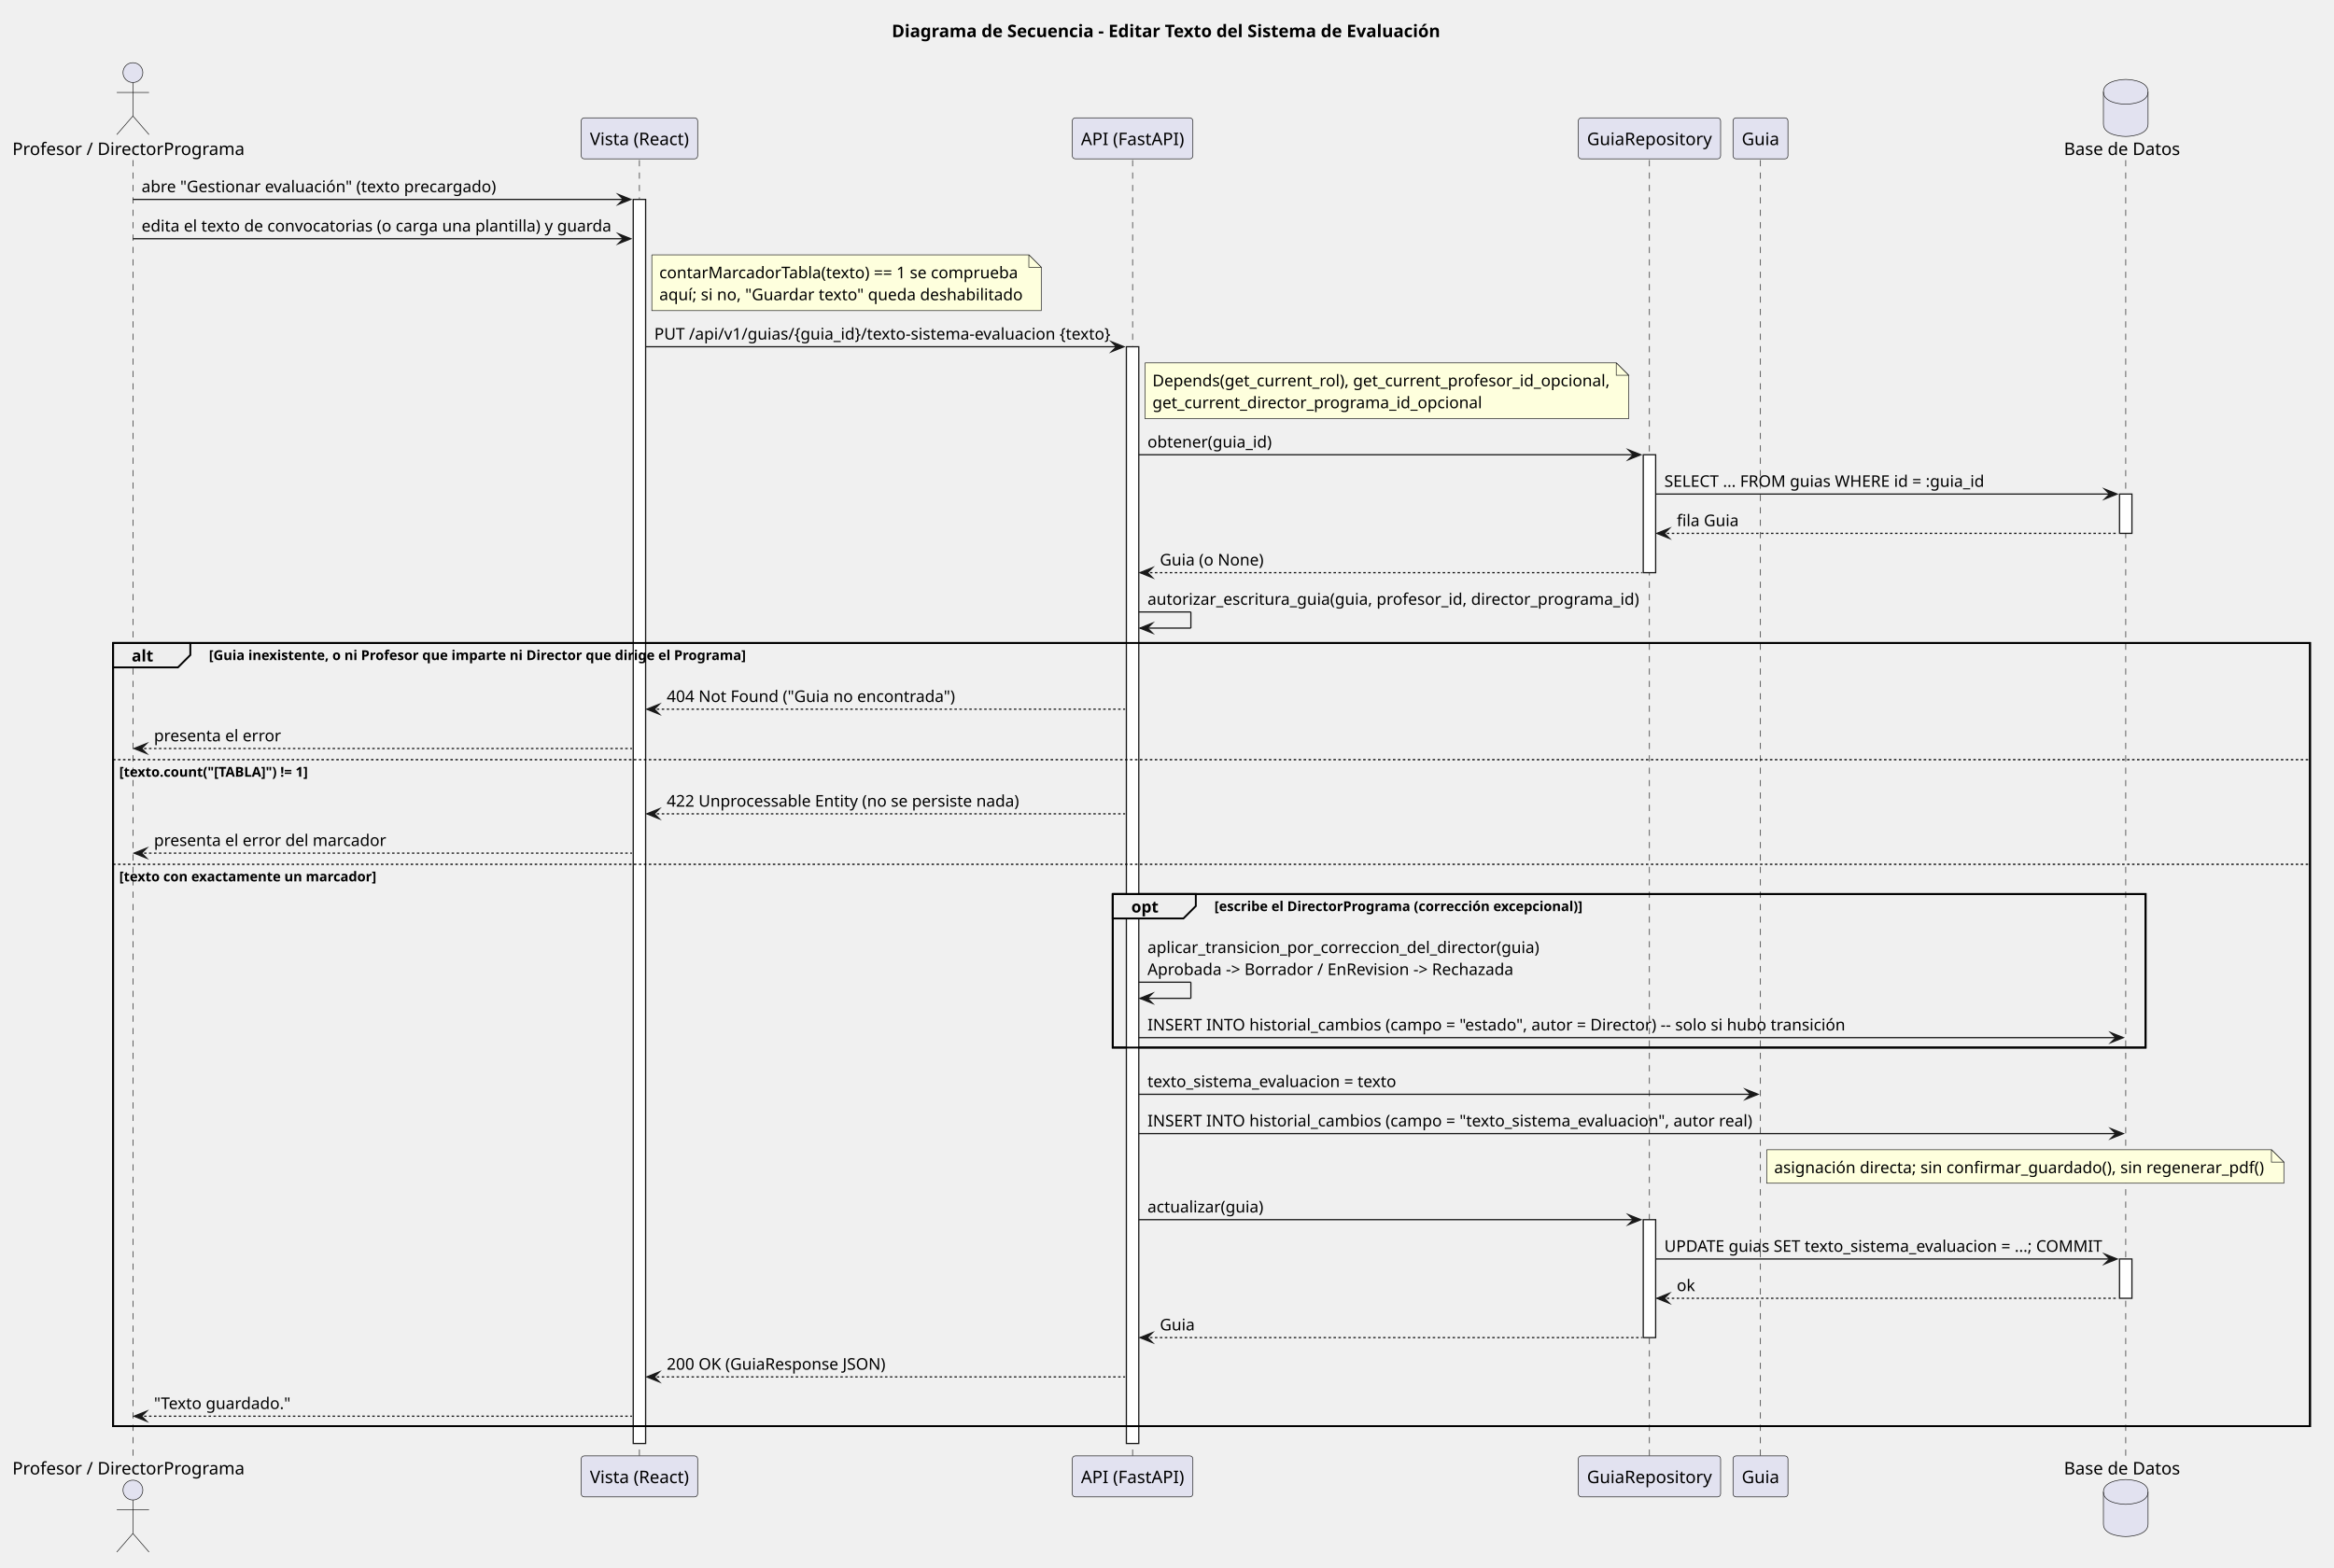
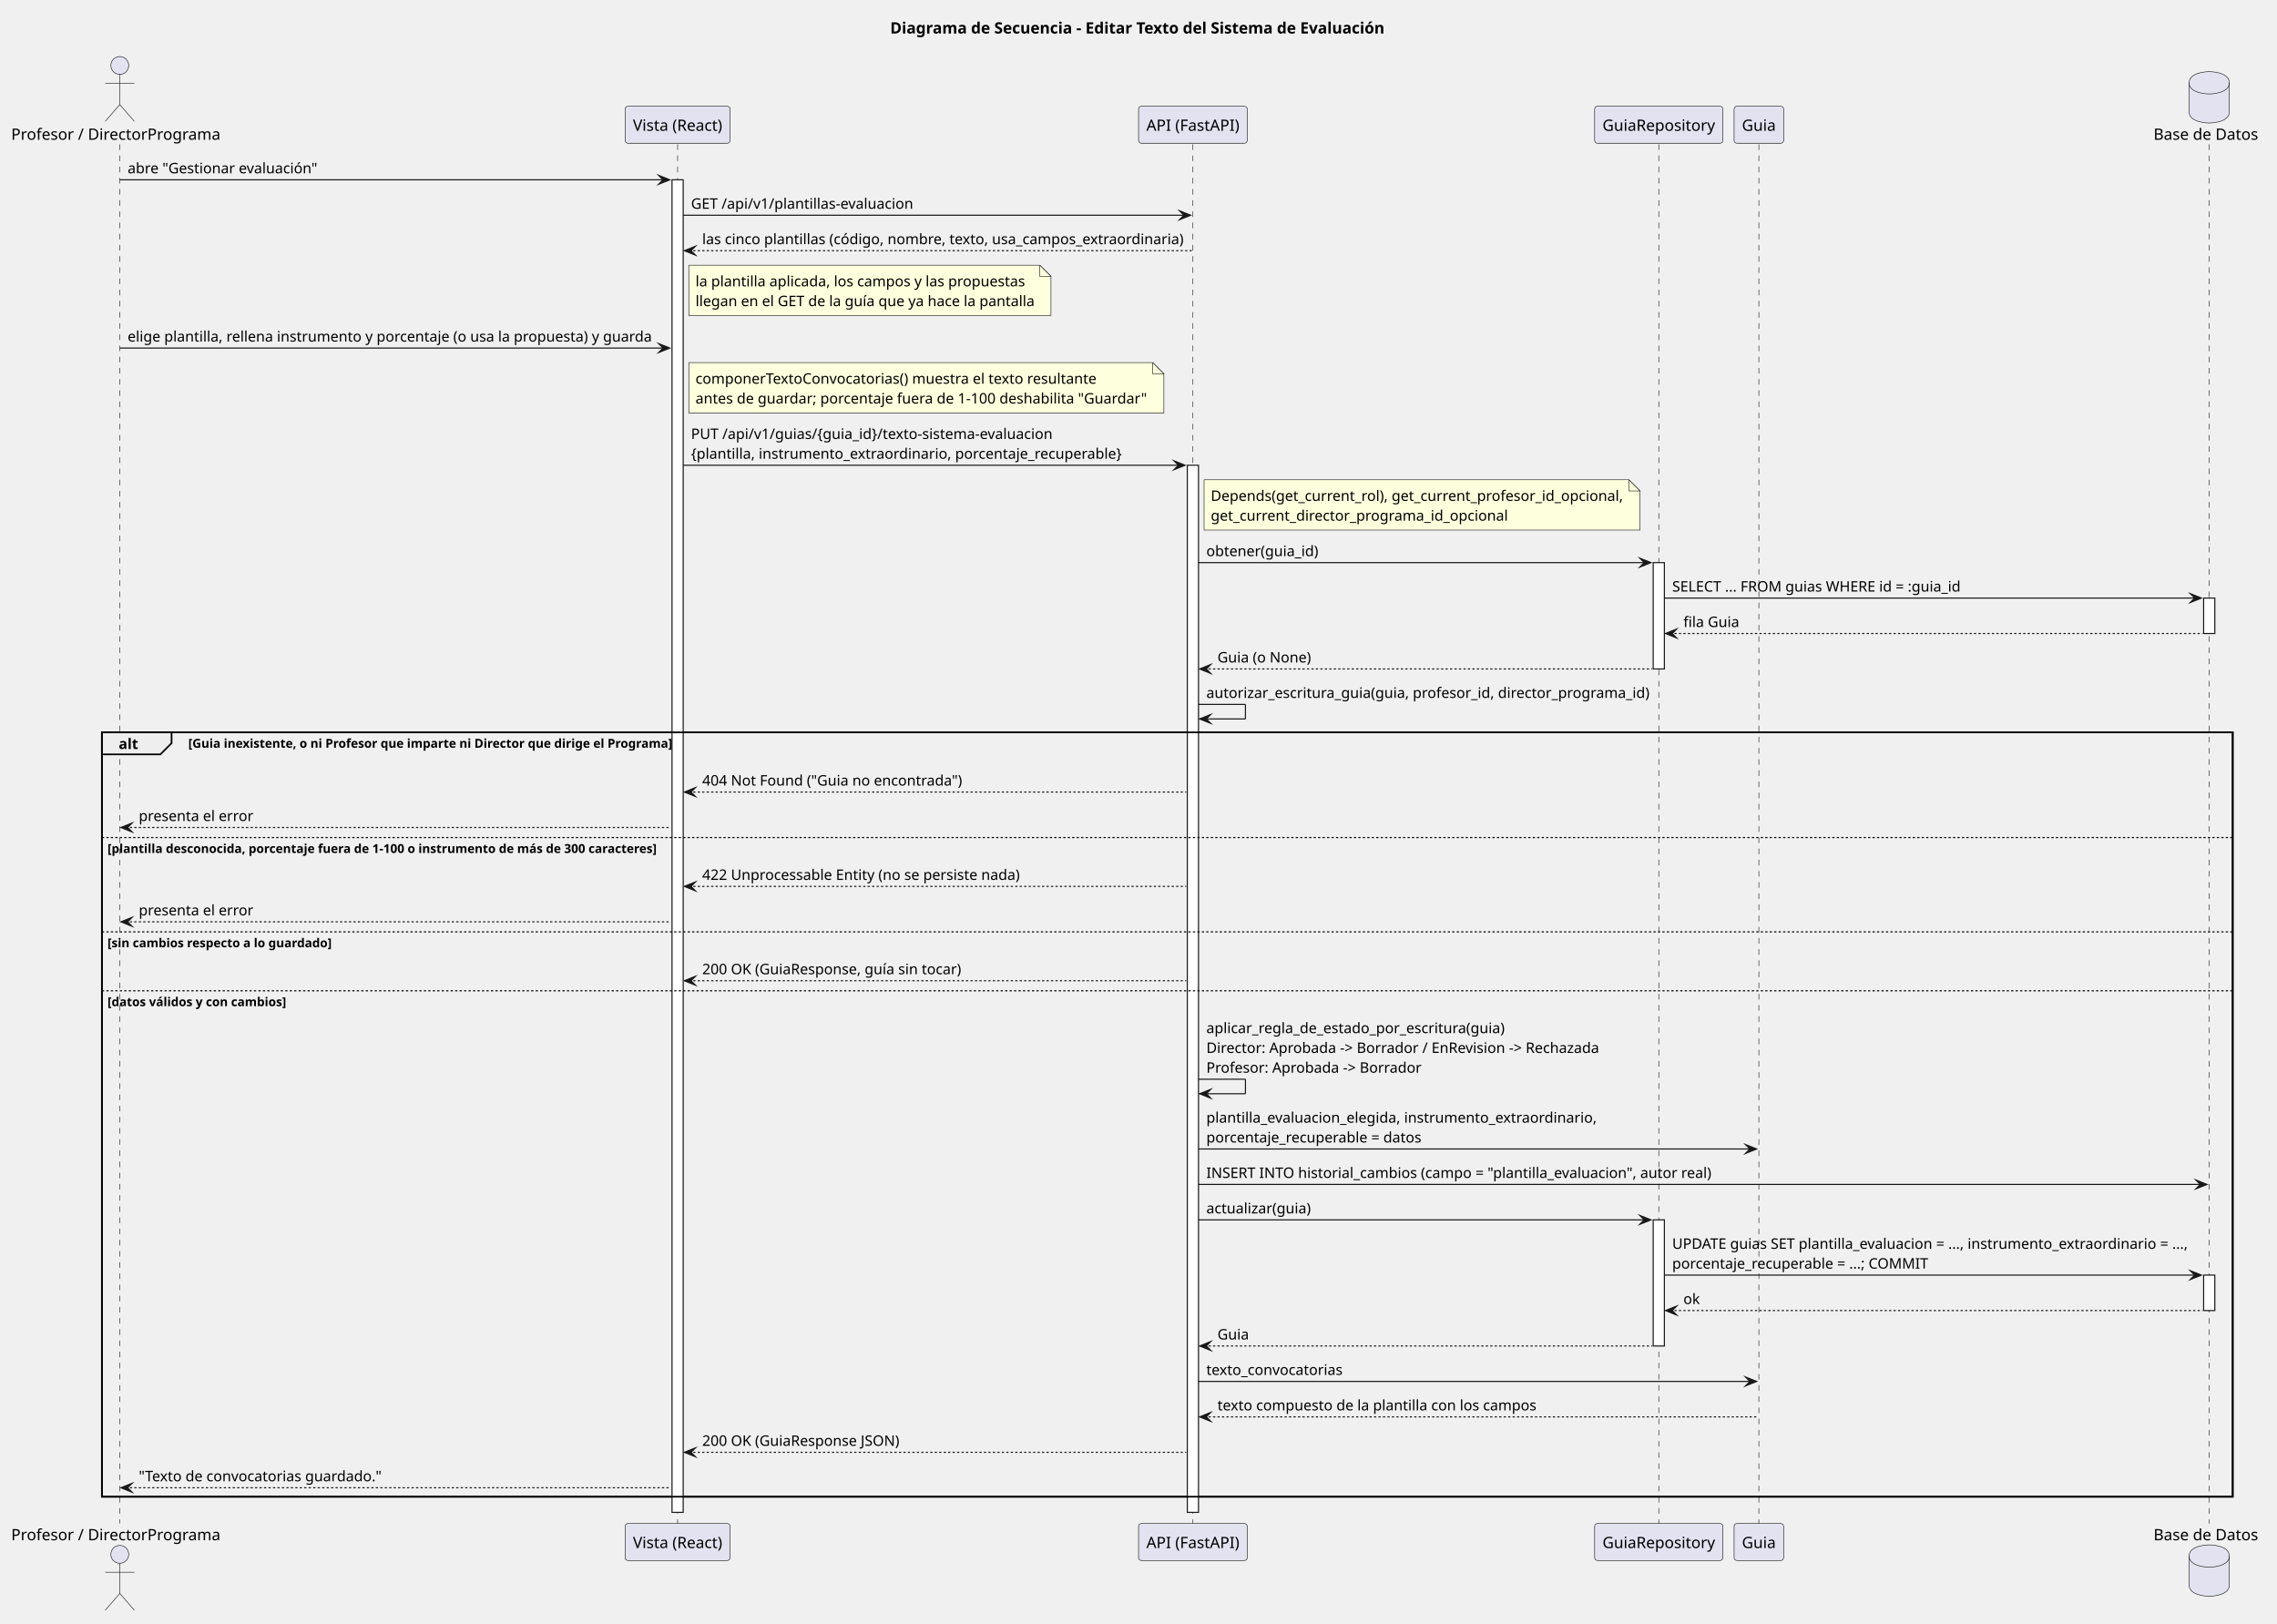
- <svg xmlns="http://www.w3.org/2000/svg" version="1.1" data-diagram-type="SEQUENCE" style="width:1882px;height:1264px;background:#FFFFFF;" width="1882px" height="1264px" viewBox="0 0 1882 1264" zoomAndPan="magnify" preserveAspectRatio="none" contentStyleType="text/css">
+ <svg xmlns="http://www.w3.org/2000/svg" version="1.1" data-diagram-type="SEQUENCE" style="width:2037px;height:1452px;background:#FFFFFF;" width="2037px" height="1452px" viewBox="0 0 2037 1452" zoomAndPan="magnify" preserveAspectRatio="none" contentStyleType="text/css">
  <defs />
  <g font-family="sans-serif" lengthAdjust="spacing">
    <g class="title" data-source-line="1">
-       <text x="719.066" y="29.966" fill="#000" font-size="14" textLength="442.51" font-weight="700">Diagrama de Secuencia - Editar Texto del Sistema de Evaluación</text>
+       <text x="796.34" y="29.966" fill="#000" font-size="14" textLength="442.51" font-weight="700">Diagrama de Secuencia - Editar Texto del Sistema de Evaluación</text>
    </g>
-     <rect x="91.164" y="518.608" width="1771.478" height="631.672" fill="none" style="stroke:#000;stroke-width:1.5;" />
-     <rect x="897.249" y="721.102" width="832.818" height="123.824" fill="none" style="stroke:#000;stroke-width:1.5;" />
+     <rect x="91.164" y="655.138" width="1906.204" height="683.772" fill="none" style="stroke:#000;stroke-width:1.5;" />
    <g>
-       <rect x="103.664" y="129.136" width="8" height="1045.144" fill="#000" fill-opacity="0" />
-       <line x1="107.164" y1="129.136" x2="107.164" y2="1174.28" style="stroke:#181818;stroke-width:0.5;stroke-dasharray:5,5;" />
+       <rect x="103.664" y="129.136" width="8" height="1233.774" fill="#000" fill-opacity="0" />
+       <line x1="107.164" y1="129.136" x2="107.164" y2="1362.91" style="stroke:#181818;stroke-width:0.5;stroke-dasharray:5,5;" />
    </g>
    <g>
-       <rect x="512.095" y="129.136" width="8" height="1045.144" fill="#000" fill-opacity="0" />
-       <line x1="515.595" y1="129.136" x2="515.595" y2="1174.28" style="stroke:#181818;stroke-width:0.5;stroke-dasharray:5,5;" />
+       <rect x="602.692" y="129.136" width="8" height="1233.774" fill="#000" fill-opacity="0" />
+       <line x1="606.192" y1="129.136" x2="606.192" y2="1362.91" style="stroke:#181818;stroke-width:0.5;stroke-dasharray:5,5;" />
    </g>
    <g>
-       <rect x="510.595" y="160.842" width="10" height="1003.438" fill="#FFF" style="stroke:#181818;stroke-width:1;" />
+       <rect x="601.192" y="160.842" width="10" height="1192.068" fill="#FFF" style="stroke:#181818;stroke-width:1;" />
    </g>
    <g>
-       <rect x="909.749" y="129.136" width="8" height="1045.144" fill="#000" fill-opacity="0" />
-       <line x1="913.249" y1="129.136" x2="913.249" y2="1174.28" style="stroke:#181818;stroke-width:0.5;stroke-dasharray:5,5;" />
+       <rect x="1063.669" y="129.136" width="8" height="1233.774" fill="#000" fill-opacity="0" />
+       <line x1="1067.169" y1="129.136" x2="1067.169" y2="1362.91" style="stroke:#181818;stroke-width:0.5;stroke-dasharray:5,5;" />
    </g>
    <g>
-       <rect x="908.249" y="279.666" width="10" height="884.614" fill="#FFF" style="stroke:#181818;stroke-width:1;" />
+       <rect x="1062.169" y="416.196" width="10" height="936.714" fill="#FFF" style="stroke:#181818;stroke-width:1;" />
    </g>
    <g>
-       <rect x="1326.523" y="129.136" width="8" height="1045.144" fill="#000" fill-opacity="0" />
-       <line x1="1330.023" y1="129.136" x2="1330.023" y2="1174.28" style="stroke:#181818;stroke-width:0.5;stroke-dasharray:5,5;" />
+       <rect x="1480.444" y="129.136" width="8" height="1233.774" fill="#000" fill-opacity="0" />
+       <line x1="1483.944" y1="129.136" x2="1483.944" y2="1362.91" style="stroke:#181818;stroke-width:0.5;stroke-dasharray:5,5;" />
    </g>
    <g>
-       <rect x="1325.023" y="366.784" width="10" height="95.118" fill="#FFF" style="stroke:#181818;stroke-width:1;" />
+       <rect x="1478.944" y="503.314" width="10" height="95.118" fill="#FFF" style="stroke:#181818;stroke-width:1;" />
    </g>
    <g>
-       <rect x="1325.023" y="983.75" width="10" height="95.118" fill="#FFF" style="stroke:#181818;stroke-width:1;" />
+       <rect x="1478.944" y="1091.262" width="10" height="112.824" fill="#FFF" style="stroke:#181818;stroke-width:1;" />
    </g>
    <g>
-       <rect x="1416.057" y="129.136" width="8" height="1045.144" fill="#000" fill-opacity="0" />
-       <line x1="1419.557" y1="129.136" x2="1419.557" y2="1174.28" style="stroke:#181818;stroke-width:0.5;stroke-dasharray:5,5;" />
+       <rect x="1569.977" y="129.136" width="8" height="1233.774" fill="#000" fill-opacity="0" />
+       <line x1="1573.477" y1="129.136" x2="1573.477" y2="1362.91" style="stroke:#181818;stroke-width:0.5;stroke-dasharray:5,5;" />
    </g>
    <g>
-       <rect x="1710.567" y="129.136" width="8" height="1045.144" fill="#000" fill-opacity="0" />
-       <line x1="1714.067" y1="129.136" x2="1714.067" y2="1174.28" style="stroke:#181818;stroke-width:0.5;stroke-dasharray:5,5;" />
+       <rect x="1972.868" y="129.136" width="8" height="1233.774" fill="#000" fill-opacity="0" />
+       <line x1="1976.368" y1="129.136" x2="1976.368" y2="1362.91" style="stroke:#181818;stroke-width:0.5;stroke-dasharray:5,5;" />
    </g>
    <g>
-       <rect x="1709.067" y="398.49" width="10" height="31.706" fill="#FFF" style="stroke:#181818;stroke-width:1;" />
+       <rect x="1971.368" y="535.02" width="10" height="31.706" fill="#FFF" style="stroke:#181818;stroke-width:1;" />
    </g>
    <g>
-       <rect x="1709.067" y="1015.456" width="10" height="31.706" fill="#FFF" style="stroke:#181818;stroke-width:1;" />
+       <rect x="1971.368" y="1140.674" width="10" height="31.706" fill="#FFF" style="stroke:#181818;stroke-width:1;" />
    </g>
    <text x="10" y="125.034" fill="#000" font-size="14" textLength="188.327">Profesor / DirectorPrograma</text>
    <ellipse cx="107.164" cy="58.568" rx="8" ry="8" fill="#E2E2F0" style="stroke:#181818;stroke-width:0.5;" />
    <path d="M107.164,66.568 L107.164,93.568 M94.164,74.568 L120.164,74.568 M107.164,93.568 L94.164,108.568 M107.164,93.568 L120.164,108.568" style="stroke:#181818;stroke-width:0.5;" fill="none" />
-     <rect x="468.646" y="95.068" width="93.898" height="33.068" fill="#E2E2F0" style="stroke:#181818;stroke-width:0.5;" rx="2.5" ry="2.5" />
-     <text x="475.646" y="117.034" fill="#000" font-size="14" textLength="79.898">Vista (React)</text>
-     <rect x="864.627" y="95.068" width="97.244" height="33.068" fill="#E2E2F0" style="stroke:#181818;stroke-width:0.5;" rx="2.5" ry="2.5" />
-     <text x="871.627" y="117.034" fill="#000" font-size="14" textLength="83.244">API (FastAPI)</text>
-     <rect x="1272.645" y="95.068" width="114.758" height="33.068" fill="#E2E2F0" style="stroke:#181818;stroke-width:0.5;" rx="2.5" ry="2.5" />
-     <text x="1279.645" y="117.034" fill="#000" font-size="14" textLength="100.758">GuiaRepository</text>
-     <rect x="1397.402" y="95.068" width="44.31" height="33.068" fill="#E2E2F0" style="stroke:#181818;stroke-width:0.5;" rx="2.5" ry="2.5" />
-     <text x="1404.402" y="117.034" fill="#000" font-size="14" textLength="30.31">Guia</text>
-     <text x="1664.244" y="125.034" fill="#000" font-size="14" textLength="93.646">Base de Datos</text>
-     <path d="M1696.067,74.068 C1696.067,64.068 1714.067,64.068 1714.067,64.068 C1714.067,64.068 1732.067,64.068 1732.067,74.068 L1732.067,100.068 C1732.067,110.068 1714.067,110.068 1714.067,110.068 C1714.067,110.068 1696.067,110.068 1696.067,100.068 L1696.067,74.068" style="stroke:#181818;stroke-width:0.5;" fill="#E2E2F0" />
-     <path d="M1696.067,74.068 C1696.067,84.068 1714.067,84.068 1714.067,84.068 C1714.067,84.068 1732.067,84.068 1732.067,74.068" style="stroke:#181818;stroke-width:0.5;" fill="none" />
-     <text x="10" y="1189.246" fill="#000" font-size="14" textLength="188.327">Profesor / DirectorPrograma</text>
-     <ellipse cx="107.164" cy="1201.848" rx="8" ry="8" fill="#E2E2F0" style="stroke:#181818;stroke-width:0.5;" />
-     <path d="M107.164,1209.848 L107.164,1236.848 M94.164,1217.848 L120.164,1217.848 M107.164,1236.848 L94.164,1251.848 M107.164,1236.848 L120.164,1251.848" style="stroke:#181818;stroke-width:0.5;" fill="none" />
-     <rect x="468.646" y="1174.28" width="93.898" height="33.068" fill="#E2E2F0" style="stroke:#181818;stroke-width:0.5;" rx="2.5" ry="2.5" />
-     <text x="475.646" y="1196.246" fill="#000" font-size="14" textLength="79.898">Vista (React)</text>
-     <rect x="864.627" y="1174.28" width="97.244" height="33.068" fill="#E2E2F0" style="stroke:#181818;stroke-width:0.5;" rx="2.5" ry="2.5" />
-     <text x="871.627" y="1196.246" fill="#000" font-size="14" textLength="83.244">API (FastAPI)</text>
-     <rect x="1272.645" y="1174.28" width="114.758" height="33.068" fill="#E2E2F0" style="stroke:#181818;stroke-width:0.5;" rx="2.5" ry="2.5" />
-     <text x="1279.645" y="1196.246" fill="#000" font-size="14" textLength="100.758">GuiaRepository</text>
-     <rect x="1397.402" y="1174.28" width="44.31" height="33.068" fill="#E2E2F0" style="stroke:#181818;stroke-width:0.5;" rx="2.5" ry="2.5" />
-     <text x="1404.402" y="1196.246" fill="#000" font-size="14" textLength="30.31">Guia</text>
-     <text x="1664.244" y="1189.246" fill="#000" font-size="14" textLength="93.646">Base de Datos</text>
-     <path d="M1696.067,1203.348 C1696.067,1193.348 1714.067,1193.348 1714.067,1193.348 C1714.067,1193.348 1732.067,1193.348 1732.067,1203.348 L1732.067,1229.348 C1732.067,1239.348 1714.067,1239.348 1714.067,1239.348 C1714.067,1239.348 1696.067,1239.348 1696.067,1229.348 L1696.067,1203.348" style="stroke:#181818;stroke-width:0.5;" fill="#E2E2F0" />
-     <path d="M1696.067,1203.348 C1696.067,1213.348 1714.067,1213.348 1714.067,1213.348 C1714.067,1213.348 1732.067,1213.348 1732.067,1203.348" style="stroke:#181818;stroke-width:0.5;" fill="none" />
-     <polygon points="498.595,156.842,508.595,160.842,498.595,164.842,502.595,160.842" fill="#181818" style="stroke:#181818;stroke-width:1;stroke-linejoin:miter;stroke-miterlimit:10;" />
-     <line x1="107.164" y1="160.842" x2="504.595" y2="160.842" style="stroke:#181818;stroke-width:1;" />
-     <text x="114.164" y="155.033" fill="#000" font-size="13" textLength="287.157">abre "Gestionar evaluación" (texto precargado)</text>
-     <polygon points="498.595,188.548,508.595,192.548,498.595,196.548,502.595,192.548" fill="#181818" style="stroke:#181818;stroke-width:1;stroke-linejoin:miter;stroke-miterlimit:10;" />
-     <line x1="107.164" y1="192.548" x2="504.595" y2="192.548" style="stroke:#181818;stroke-width:1;" />
-     <text x="114.164" y="186.739" fill="#000" font-size="13" textLength="379.431">edita el texto de convocatorias (o carga una plantilla) y guarda</text>
-     <path d="M525.595,205.548 L525.595,250.548 L839.595,250.548 L839.595,215.548 L829.595,205.548 L525.595,205.548" style="stroke:#181818;stroke-width:0.5;" fill="#FEFFDD" />
-     <path d="M829.595,205.548 L829.595,215.548 L839.595,215.548 L829.595,205.548" style="stroke:#181818;stroke-width:0.5;" fill="#FEFFDD" />
-     <text x="531.595" y="224.445" fill="#000" font-size="13" textLength="290.797">contarMarcadorTabla(texto) == 1 se comprueba</text>
-     <text x="531.595" y="242.151" fill="#000" font-size="13" textLength="293.722">aquí; si no, "Guardar texto" queda deshabilitado</text>
-     <polygon points="896.249,275.666,906.249,279.666,896.249,283.666,900.249,279.666" fill="#181818" style="stroke:#181818;stroke-width:1;stroke-linejoin:miter;stroke-miterlimit:10;" />
-     <line x1="520.595" y1="279.666" x2="902.249" y2="279.666" style="stroke:#181818;stroke-width:1;" />
-     <text x="527.595" y="273.857" fill="#000" font-size="13" textLength="368.654">PUT /api/v1/guias/{guia_id}/texto-sistema-evaluacion {texto}</text>
-     <path d="M923.249,292.666 L923.249,337.666 L1313.249,337.666 L1313.249,302.666 L1303.249,292.666 L923.249,292.666" style="stroke:#181818;stroke-width:0.5;" fill="#FEFFDD" />
-     <path d="M1303.249,292.666 L1303.249,302.666 L1313.249,302.666 L1303.249,292.666" style="stroke:#181818;stroke-width:0.5;" fill="#FEFFDD" />
-     <text x="929.249" y="311.563" fill="#000" font-size="13" textLength="369.798">Depends(get_current_rol), get_current_profesor_id_opcional,</text>
-     <text x="929.249" y="329.269" fill="#000" font-size="13" textLength="266.851">get_current_director_programa_id_opcional</text>
-     <polygon points="1313.023,362.784,1323.023,366.784,1313.023,370.784,1317.023,366.784" fill="#181818" style="stroke:#181818;stroke-width:1;stroke-linejoin:miter;stroke-miterlimit:10;" />
-     <line x1="918.249" y1="366.784" x2="1319.023" y2="366.784" style="stroke:#181818;stroke-width:1;" />
-     <text x="925.249" y="360.975" fill="#000" font-size="13" textLength="100.217">obtener(guia_id)</text>
-     <polygon points="1697.067,394.49,1707.067,398.49,1697.067,402.49,1701.067,398.49" fill="#181818" style="stroke:#181818;stroke-width:1;stroke-linejoin:miter;stroke-miterlimit:10;" />
-     <line x1="1335.023" y1="398.49" x2="1703.067" y2="398.49" style="stroke:#181818;stroke-width:1;" />
-     <text x="1342.023" y="392.681" fill="#000" font-size="13" textLength="257.972">SELECT ... FROM guias WHERE id = :guia_id</text>
-     <polygon points="1346.023,426.196,1336.023,430.196,1346.023,434.196,1342.023,430.196" fill="#181818" style="stroke:#181818;stroke-width:1;stroke-linejoin:miter;stroke-miterlimit:10;" />
-     <line x1="1340.023" y1="430.196" x2="1708.067" y2="430.196" style="stroke:#181818;stroke-width:1;stroke-dasharray:2,2;" />
-     <text x="1352.023" y="424.387" fill="#000" font-size="13" textLength="49.998">fila Guia</text>
-     <polygon points="929.249,457.902,919.249,461.902,929.249,465.902,925.249,461.902" fill="#181818" style="stroke:#181818;stroke-width:1;stroke-linejoin:miter;stroke-miterlimit:10;" />
-     <line x1="923.249" y1="461.902" x2="1324.023" y2="461.902" style="stroke:#181818;stroke-width:1;stroke-dasharray:2,2;" />
-     <text x="935.249" y="456.093" fill="#000" font-size="13" textLength="83.681">Guia (o None)</text>
-     <line x1="918.249" y1="493.608" x2="960.249" y2="493.608" style="stroke:#181818;stroke-width:1;" />
-     <line x1="960.249" y1="493.608" x2="960.249" y2="506.608" style="stroke:#181818;stroke-width:1;" />
-     <line x1="919.249" y1="506.608" x2="960.249" y2="506.608" style="stroke:#181818;stroke-width:1;" />
-     <polygon points="929.249,502.608,919.249,506.608,929.249,510.608,925.249,506.608" fill="#181818" style="stroke:#181818;stroke-width:1;stroke-linejoin:miter;stroke-miterlimit:10;" />
-     <text x="925.249" y="487.799" fill="#000" font-size="13" textLength="397.774">autorizar_escritura_guia(guia, profesor_id, director_programa_id)</text>
-     <path d="M91.164,518.608 L153.467,518.608 L153.467,528.314 L143.467,538.314 L91.164,538.314 L91.164,518.608" style="stroke:#000;stroke-width:1.5;" fill="#EEE" />
-     <rect x="91.164" y="518.608" width="1771.478" height="631.672" fill="none" style="stroke:#000;stroke-width:1.5;" />
-     <text x="106.164" y="533.505" fill="#000" font-size="13" textLength="17.303" font-weight="700">alt</text>
-     <text x="168.467" y="532.367" fill="#000" font-size="11" textLength="432.671" font-weight="700">[Guia inexistente, o ni Profesor que imparte ni Director que dirige el Programa]</text>
-     <polygon points="531.595,568.02,521.595,572.02,531.595,576.02,527.595,572.02" fill="#181818" style="stroke:#181818;stroke-width:1;stroke-linejoin:miter;stroke-miterlimit:10;" />
-     <line x1="525.595" y1="572.02" x2="907.249" y2="572.02" style="stroke:#181818;stroke-width:1;stroke-dasharray:2,2;" />
-     <text x="537.595" y="566.211" fill="#000" font-size="13" textLength="232.921">404 Not Found ("Guia no encontrada")</text>
-     <polygon points="118.164,599.726,108.164,603.726,118.164,607.726,114.164,603.726" fill="#181818" style="stroke:#181818;stroke-width:1;stroke-linejoin:miter;stroke-miterlimit:10;" />
-     <line x1="112.164" y1="603.726" x2="509.595" y2="603.726" style="stroke:#181818;stroke-width:1;stroke-dasharray:2,2;" />
-     <text x="124.164" y="597.917" fill="#000" font-size="13" textLength="103.025">presenta el error</text>
-     <line x1="91.164" y1="612.726" x2="1862.642" y2="612.726" style="stroke:#000;stroke-width:1;stroke-dasharray:2,2;" />
-     <text x="96.164" y="626.485" fill="#000" font-size="11" textLength="153.064" font-weight="700">[texto.count("[TABLA]") != 1]</text>
-     <polygon points="531.595,652.414,521.595,656.414,531.595,660.414,527.595,656.414" fill="#181818" style="stroke:#181818;stroke-width:1;stroke-linejoin:miter;stroke-miterlimit:10;" />
-     <line x1="525.595" y1="656.414" x2="907.249" y2="656.414" style="stroke:#181818;stroke-width:1;stroke-dasharray:2,2;" />
-     <text x="537.595" y="650.605" fill="#000" font-size="13" textLength="284.388">422 Unprocessable Entity (no se persiste nada)</text>
-     <polygon points="118.164,684.12,108.164,688.12,118.164,692.12,114.164,688.12" fill="#181818" style="stroke:#181818;stroke-width:1;stroke-linejoin:miter;stroke-miterlimit:10;" />
-     <line x1="112.164" y1="688.12" x2="509.595" y2="688.12" style="stroke:#181818;stroke-width:1;stroke-dasharray:2,2;" />
-     <text x="124.164" y="682.311" fill="#000" font-size="13" textLength="188.045">presenta el error del marcador</text>
-     <line x1="91.164" y1="697.12" x2="1862.642" y2="697.12" style="stroke:#000;stroke-width:1;stroke-dasharray:2,2;" />
-     <text x="96.164" y="710.879" fill="#000" font-size="11" textLength="207.646" font-weight="700">[texto con exactamente un marcador]</text>
-     <path d="M897.249,721.102 L964.232,721.102 L964.232,730.808 L954.232,740.808 L897.249,740.808 L897.249,721.102" style="stroke:#000;stroke-width:1.5;" fill="#EEE" />
-     <rect x="897.249" y="721.102" width="832.818" height="123.824" fill="none" style="stroke:#000;stroke-width:1.5;" />
-     <text x="912.249" y="735.999" fill="#000" font-size="13" textLength="21.983" font-weight="700">opt</text>
-     <text x="979.232" y="734.861" fill="#000" font-size="11" textLength="297.57" font-weight="700">[escribe el DirectorPrograma (corrección excepcional)]</text>
-     <line x1="918.249" y1="792.22" x2="960.249" y2="792.22" style="stroke:#181818;stroke-width:1;" />
-     <line x1="960.249" y1="792.22" x2="960.249" y2="805.22" style="stroke:#181818;stroke-width:1;" />
-     <line x1="919.249" y1="805.22" x2="960.249" y2="805.22" style="stroke:#181818;stroke-width:1;" />
-     <polygon points="929.249,801.22,919.249,805.22,929.249,809.22,925.249,805.22" fill="#181818" style="stroke:#181818;stroke-width:1;stroke-linejoin:miter;stroke-miterlimit:10;" />
-     <text x="925.249" y="768.705" fill="#000" font-size="13" textLength="316.732">aplicar_transicion_por_correccion_del_director(guia)</text>
-     <text x="925.249" y="786.411" fill="#000" font-size="13" textLength="295.841">Aprobada -&gt; Borrador / EnRevision -&gt; Rechazada</text>
-     <polygon points="1702.067,832.926,1712.067,836.926,1702.067,840.926,1706.067,836.926" fill="#181818" style="stroke:#181818;stroke-width:1;stroke-linejoin:miter;stroke-miterlimit:10;" />
-     <line x1="918.249" y1="836.926" x2="1708.067" y2="836.926" style="stroke:#181818;stroke-width:1;" />
-     <text x="925.249" y="831.117" fill="#000" font-size="13" textLength="564.356">INSERT INTO historial_cambios (campo = "estado", autor = Director) -- solo si hubo transición</text>
-     <polygon points="1407.557,878.632,1417.557,882.632,1407.557,886.632,1411.557,882.632" fill="#181818" style="stroke:#181818;stroke-width:1;stroke-linejoin:miter;stroke-miterlimit:10;" />
-     <line x1="918.249" y1="882.632" x2="1413.557" y2="882.632" style="stroke:#181818;stroke-width:1;" />
-     <text x="925.249" y="876.823" fill="#000" font-size="13" textLength="201.344">texto_sistema_evaluacion = texto</text>
-     <polygon points="1702.067,910.338,1712.067,914.338,1702.067,918.338,1706.067,914.338" fill="#181818" style="stroke:#181818;stroke-width:1;stroke-linejoin:miter;stroke-miterlimit:10;" />
-     <line x1="918.249" y1="914.338" x2="1708.067" y2="914.338" style="stroke:#181818;stroke-width:1;" />
-     <text x="925.249" y="908.529" fill="#000" font-size="13" textLength="488.904">INSERT INTO historial_cambios (campo = "texto_sistema_evaluacion", autor real)</text>
-     <path d="M1424.557,927.338 L1424.557,954.338 L1841.557,954.338 L1841.557,937.338 L1831.557,927.338 L1424.557,927.338" style="stroke:#181818;stroke-width:0.5;" fill="#FEFFDD" />
-     <path d="M1831.557,927.338 L1831.557,937.338 L1841.557,937.338 L1831.557,927.338" style="stroke:#181818;stroke-width:0.5;" fill="#FEFFDD" />
-     <text x="1430.557" y="946.235" fill="#000" font-size="13" textLength="396.084">asignación directa; sin confirmar_guardado(), sin regenerar_pdf()</text>
-     <polygon points="1313.023,979.75,1323.023,983.75,1313.023,987.75,1317.023,983.75" fill="#181818" style="stroke:#181818;stroke-width:1;stroke-linejoin:miter;stroke-miterlimit:10;" />
-     <line x1="918.249" y1="983.75" x2="1319.023" y2="983.75" style="stroke:#181818;stroke-width:1;" />
-     <text x="925.249" y="977.941" fill="#000" font-size="13" textLength="93.509">actualizar(guia)</text>
-     <polygon points="1697.067,1011.456,1707.067,1015.456,1697.067,1019.456,1701.067,1015.456" fill="#181818" style="stroke:#181818;stroke-width:1;stroke-linejoin:miter;stroke-miterlimit:10;" />
-     <line x1="1335.023" y1="1015.456" x2="1703.067" y2="1015.456" style="stroke:#181818;stroke-width:1;" />
-     <text x="1342.023" y="1009.647" fill="#000" font-size="13" textLength="355.043">UPDATE guias SET texto_sistema_evaluacion = ...; COMMIT</text>
-     <polygon points="1346.023,1043.162,1336.023,1047.162,1346.023,1051.162,1342.023,1047.162" fill="#181818" style="stroke:#181818;stroke-width:1;stroke-linejoin:miter;stroke-miterlimit:10;" />
-     <line x1="1340.023" y1="1047.162" x2="1708.067" y2="1047.162" style="stroke:#181818;stroke-width:1;stroke-dasharray:2,2;" />
-     <text x="1352.023" y="1041.353" fill="#000" font-size="13" textLength="14.807">ok</text>
-     <polygon points="929.249,1074.868,919.249,1078.868,929.249,1082.868,925.249,1078.868" fill="#181818" style="stroke:#181818;stroke-width:1;stroke-linejoin:miter;stroke-miterlimit:10;" />
-     <line x1="923.249" y1="1078.868" x2="1324.023" y2="1078.868" style="stroke:#181818;stroke-width:1;stroke-dasharray:2,2;" />
-     <text x="935.249" y="1073.059" fill="#000" font-size="13" textLength="28.145">Guia</text>
-     <polygon points="531.595,1106.574,521.595,1110.574,531.595,1114.574,527.595,1110.574" fill="#181818" style="stroke:#181818;stroke-width:1;stroke-linejoin:miter;stroke-miterlimit:10;" />
-     <line x1="525.595" y1="1110.574" x2="907.249" y2="1110.574" style="stroke:#181818;stroke-width:1;stroke-dasharray:2,2;" />
-     <text x="537.595" y="1104.765" fill="#000" font-size="13" textLength="176.41">200 OK (GuiaResponse JSON)</text>
-     <polygon points="118.164,1138.28,108.164,1142.28,118.164,1146.28,114.164,1142.28" fill="#181818" style="stroke:#181818;stroke-width:1;stroke-linejoin:miter;stroke-miterlimit:10;" />
-     <line x1="112.164" y1="1142.28" x2="509.595" y2="1142.28" style="stroke:#181818;stroke-width:1;stroke-dasharray:2,2;" />
-     <text x="124.164" y="1136.471" fill="#000" font-size="13" textLength="111.306">"Texto guardado."</text>
+     <rect x="559.243" y="95.068" width="93.898" height="33.068" fill="#E2E2F0" style="stroke:#181818;stroke-width:0.5;" rx="2.5" ry="2.5" />
+     <text x="566.243" y="117.034" fill="#000" font-size="14" textLength="79.898">Vista (React)</text>
+     <rect x="1018.547" y="95.068" width="97.244" height="33.068" fill="#E2E2F0" style="stroke:#181818;stroke-width:0.5;" rx="2.5" ry="2.5" />
+     <text x="1025.547" y="117.034" fill="#000" font-size="14" textLength="83.244">API (FastAPI)</text>
+     <rect x="1426.565" y="95.068" width="114.758" height="33.068" fill="#E2E2F0" style="stroke:#181818;stroke-width:0.5;" rx="2.5" ry="2.5" />
+     <text x="1433.565" y="117.034" fill="#000" font-size="14" textLength="100.758">GuiaRepository</text>
+     <rect x="1551.322" y="95.068" width="44.31" height="33.068" fill="#E2E2F0" style="stroke:#181818;stroke-width:0.5;" rx="2.5" ry="2.5" />
+     <text x="1558.322" y="117.034" fill="#000" font-size="14" textLength="30.31">Guia</text>
+     <text x="1926.545" y="125.034" fill="#000" font-size="14" textLength="93.646">Base de Datos</text>
+     <path d="M1958.368,74.068 C1958.368,64.068 1976.368,64.068 1976.368,64.068 C1976.368,64.068 1994.368,64.068 1994.368,74.068 L1994.368,100.068 C1994.368,110.068 1976.368,110.068 1976.368,110.068 C1976.368,110.068 1958.368,110.068 1958.368,100.068 L1958.368,74.068" style="stroke:#181818;stroke-width:0.5;" fill="#E2E2F0" />
+     <path d="M1958.368,74.068 C1958.368,84.068 1976.368,84.068 1976.368,84.068 C1976.368,84.068 1994.368,84.068 1994.368,74.068" style="stroke:#181818;stroke-width:0.5;" fill="none" />
+     <text x="10" y="1377.876" fill="#000" font-size="14" textLength="188.327">Profesor / DirectorPrograma</text>
+     <ellipse cx="107.164" cy="1390.478" rx="8" ry="8" fill="#E2E2F0" style="stroke:#181818;stroke-width:0.5;" />
+     <path d="M107.164,1398.478 L107.164,1425.478 M94.164,1406.478 L120.164,1406.478 M107.164,1425.478 L94.164,1440.478 M107.164,1425.478 L120.164,1440.478" style="stroke:#181818;stroke-width:0.5;" fill="none" />
+     <rect x="559.243" y="1362.91" width="93.898" height="33.068" fill="#E2E2F0" style="stroke:#181818;stroke-width:0.5;" rx="2.5" ry="2.5" />
+     <text x="566.243" y="1384.876" fill="#000" font-size="14" textLength="79.898">Vista (React)</text>
+     <rect x="1018.547" y="1362.91" width="97.244" height="33.068" fill="#E2E2F0" style="stroke:#181818;stroke-width:0.5;" rx="2.5" ry="2.5" />
+     <text x="1025.547" y="1384.876" fill="#000" font-size="14" textLength="83.244">API (FastAPI)</text>
+     <rect x="1426.565" y="1362.91" width="114.758" height="33.068" fill="#E2E2F0" style="stroke:#181818;stroke-width:0.5;" rx="2.5" ry="2.5" />
+     <text x="1433.565" y="1384.876" fill="#000" font-size="14" textLength="100.758">GuiaRepository</text>
+     <rect x="1551.322" y="1362.91" width="44.31" height="33.068" fill="#E2E2F0" style="stroke:#181818;stroke-width:0.5;" rx="2.5" ry="2.5" />
+     <text x="1558.322" y="1384.876" fill="#000" font-size="14" textLength="30.31">Guia</text>
+     <text x="1926.545" y="1377.876" fill="#000" font-size="14" textLength="93.646">Base de Datos</text>
+     <path d="M1958.368,1391.978 C1958.368,1381.978 1976.368,1381.978 1976.368,1381.978 C1976.368,1381.978 1994.368,1381.978 1994.368,1391.978 L1994.368,1417.978 C1994.368,1427.978 1976.368,1427.978 1976.368,1427.978 C1976.368,1427.978 1958.368,1427.978 1958.368,1417.978 L1958.368,1391.978" style="stroke:#181818;stroke-width:0.5;" fill="#E2E2F0" />
+     <path d="M1958.368,1391.978 C1958.368,1401.978 1976.368,1401.978 1976.368,1401.978 C1976.368,1401.978 1994.368,1401.978 1994.368,1391.978" style="stroke:#181818;stroke-width:0.5;" fill="none" />
+     <polygon points="589.192,156.842,599.192,160.842,589.192,164.842,593.192,160.842" fill="#181818" style="stroke:#181818;stroke-width:1;stroke-linejoin:miter;stroke-miterlimit:10;" />
+     <line x1="107.164" y1="160.842" x2="595.192" y2="160.842" style="stroke:#181818;stroke-width:1;" />
+     <text x="114.164" y="155.033" fill="#000" font-size="13" textLength="170.391">abre "Gestionar evaluación"</text>
+     <polygon points="1055.169,188.548,1065.169,192.548,1055.169,196.548,1059.169,192.548" fill="#181818" style="stroke:#181818;stroke-width:1;stroke-linejoin:miter;stroke-miterlimit:10;" />
+     <line x1="611.192" y1="192.548" x2="1061.169" y2="192.548" style="stroke:#181818;stroke-width:1;" />
+     <text x="618.192" y="186.739" fill="#000" font-size="13" textLength="199.03">GET /api/v1/plantillas-evaluacion</text>
+     <polygon points="622.192,220.254,612.192,224.254,622.192,228.254,618.192,224.254" fill="#181818" style="stroke:#181818;stroke-width:1;stroke-linejoin:miter;stroke-miterlimit:10;" />
+     <line x1="616.192" y1="224.254" x2="1066.169" y2="224.254" style="stroke:#181818;stroke-width:1;stroke-dasharray:2,2;" />
+     <text x="628.192" y="218.445" fill="#000" font-size="13" textLength="431.977">las cinco plantillas (código, nombre, texto, usa_campos_extraordinaria)</text>
+     <path d="M616.192,237.254 L616.192,282.254 L940.192,282.254 L940.192,247.254 L930.192,237.254 L616.192,237.254" style="stroke:#181818;stroke-width:0.5;" fill="#FEFFDD" />
+     <path d="M930.192,237.254 L930.192,247.254 L940.192,247.254 L930.192,237.254" style="stroke:#181818;stroke-width:0.5;" fill="#FEFFDD" />
+     <text x="622.192" y="256.151" fill="#000" font-size="13" textLength="295.087">la plantilla aplicada, los campos y las propuestas</text>
+     <text x="622.192" y="273.857" fill="#000" font-size="13" textLength="303.303">llegan en el GET de la guía que ya hace la pantalla</text>
+     <polygon points="589.192,307.372,599.192,311.372,589.192,315.372,593.192,311.372" fill="#181818" style="stroke:#181818;stroke-width:1;stroke-linejoin:miter;stroke-miterlimit:10;" />
+     <line x1="107.164" y1="311.372" x2="595.192" y2="311.372" style="stroke:#181818;stroke-width:1;" />
+     <text x="114.164" y="305.563" fill="#000" font-size="13" textLength="470.028">elige plantilla, rellena instrumento y porcentaje (o usa la propuesta) y guarda</text>
+     <path d="M616.192,324.372 L616.192,369.372 L1041.192,369.372 L1041.192,334.372 L1031.192,324.372 L616.192,324.372" style="stroke:#181818;stroke-width:0.5;" fill="#FEFFDD" />
+     <path d="M1031.192,324.372 L1031.192,334.372 L1041.192,334.372 L1031.192,324.372" style="stroke:#181818;stroke-width:0.5;" fill="#FEFFDD" />
+     <text x="622.192" y="343.269" fill="#000" font-size="13" textLength="360.698">componerTextoConvocatorias() muestra el texto resultante</text>
+     <text x="622.192" y="360.975" fill="#000" font-size="13" textLength="404.391">antes de guardar; porcentaje fuera de 1-100 deshabilita "Guardar"</text>
+     <polygon points="1050.169,412.196,1060.169,416.196,1050.169,420.196,1054.169,416.196" fill="#181818" style="stroke:#181818;stroke-width:1;stroke-linejoin:miter;stroke-miterlimit:10;" />
+     <line x1="611.192" y1="416.196" x2="1056.169" y2="416.196" style="stroke:#181818;stroke-width:1;" />
+     <text x="618.192" y="392.681" fill="#000" font-size="13" textLength="323.934">PUT /api/v1/guias/{guia_id}/texto-sistema-evaluacion</text>
+     <text x="618.192" y="410.387" fill="#000" font-size="13" textLength="386.88">{plantilla, instrumento_extraordinario, porcentaje_recuperable}</text>
+     <path d="M1077.169,429.196 L1077.169,474.196 L1467.169,474.196 L1467.169,439.196 L1457.169,429.196 L1077.169,429.196" style="stroke:#181818;stroke-width:0.5;" fill="#FEFFDD" />
+     <path d="M1457.169,429.196 L1457.169,439.196 L1467.169,439.196 L1457.169,429.196" style="stroke:#181818;stroke-width:0.5;" fill="#FEFFDD" />
+     <text x="1083.169" y="448.093" fill="#000" font-size="13" textLength="369.798">Depends(get_current_rol), get_current_profesor_id_opcional,</text>
+     <text x="1083.169" y="465.799" fill="#000" font-size="13" textLength="266.851">get_current_director_programa_id_opcional</text>
+     <polygon points="1466.944,499.314,1476.944,503.314,1466.944,507.314,1470.944,503.314" fill="#181818" style="stroke:#181818;stroke-width:1;stroke-linejoin:miter;stroke-miterlimit:10;" />
+     <line x1="1072.169" y1="503.314" x2="1472.944" y2="503.314" style="stroke:#181818;stroke-width:1;" />
+     <text x="1079.169" y="497.505" fill="#000" font-size="13" textLength="100.217">obtener(guia_id)</text>
+     <polygon points="1959.368,531.02,1969.368,535.02,1959.368,539.02,1963.368,535.02" fill="#181818" style="stroke:#181818;stroke-width:1;stroke-linejoin:miter;stroke-miterlimit:10;" />
+     <line x1="1488.944" y1="535.02" x2="1965.368" y2="535.02" style="stroke:#181818;stroke-width:1;" />
+     <text x="1495.944" y="529.211" fill="#000" font-size="13" textLength="257.972">SELECT ... FROM guias WHERE id = :guia_id</text>
+     <polygon points="1499.944,562.726,1489.944,566.726,1499.944,570.726,1495.944,566.726" fill="#181818" style="stroke:#181818;stroke-width:1;stroke-linejoin:miter;stroke-miterlimit:10;" />
+     <line x1="1493.944" y1="566.726" x2="1970.368" y2="566.726" style="stroke:#181818;stroke-width:1;stroke-dasharray:2,2;" />
+     <text x="1505.944" y="560.917" fill="#000" font-size="13" textLength="49.998">fila Guia</text>
+     <polygon points="1083.169,594.432,1073.169,598.432,1083.169,602.432,1079.169,598.432" fill="#181818" style="stroke:#181818;stroke-width:1;stroke-linejoin:miter;stroke-miterlimit:10;" />
+     <line x1="1077.169" y1="598.432" x2="1477.944" y2="598.432" style="stroke:#181818;stroke-width:1;stroke-dasharray:2,2;" />
+     <text x="1089.169" y="592.623" fill="#000" font-size="13" textLength="83.681">Guia (o None)</text>
+     <line x1="1072.169" y1="630.138" x2="1114.169" y2="630.138" style="stroke:#181818;stroke-width:1;" />
+     <line x1="1114.169" y1="630.138" x2="1114.169" y2="643.138" style="stroke:#181818;stroke-width:1;" />
+     <line x1="1073.169" y1="643.138" x2="1114.169" y2="643.138" style="stroke:#181818;stroke-width:1;" />
+     <polygon points="1083.169,639.138,1073.169,643.138,1083.169,647.138,1079.169,643.138" fill="#181818" style="stroke:#181818;stroke-width:1;stroke-linejoin:miter;stroke-miterlimit:10;" />
+     <text x="1079.169" y="624.329" fill="#000" font-size="13" textLength="397.774">autorizar_escritura_guia(guia, profesor_id, director_programa_id)</text>
+     <path d="M91.164,655.138 L153.467,655.138 L153.467,664.844 L143.467,674.844 L91.164,674.844 L91.164,655.138" style="stroke:#000;stroke-width:1.5;" fill="#EEE" />
+     <rect x="91.164" y="655.138" width="1906.204" height="683.772" fill="none" style="stroke:#000;stroke-width:1.5;" />
+     <text x="106.164" y="670.035" fill="#000" font-size="13" textLength="17.303" font-weight="700">alt</text>
+     <text x="168.467" y="668.897" fill="#000" font-size="11" textLength="432.671" font-weight="700">[Guia inexistente, o ni Profesor que imparte ni Director que dirige el Programa]</text>
+     <polygon points="622.192,704.55,612.192,708.55,622.192,712.55,618.192,708.55" fill="#181818" style="stroke:#181818;stroke-width:1;stroke-linejoin:miter;stroke-miterlimit:10;" />
+     <line x1="616.192" y1="708.55" x2="1061.169" y2="708.55" style="stroke:#181818;stroke-width:1;stroke-dasharray:2,2;" />
+     <text x="628.192" y="702.741" fill="#000" font-size="13" textLength="232.921">404 Not Found ("Guia no encontrada")</text>
+     <polygon points="118.164,736.256,108.164,740.256,118.164,744.256,114.164,740.256" fill="#181818" style="stroke:#181818;stroke-width:1;stroke-linejoin:miter;stroke-miterlimit:10;" />
+     <line x1="112.164" y1="740.256" x2="600.192" y2="740.256" style="stroke:#181818;stroke-width:1;stroke-dasharray:2,2;" />
+     <text x="124.164" y="734.447" fill="#000" font-size="13" textLength="103.025">presenta el error</text>
+     <line x1="91.164" y1="749.256" x2="1997.368" y2="749.256" style="stroke:#000;stroke-width:1;stroke-dasharray:2,2;" />
+     <text x="96.164" y="763.015" fill="#000" font-size="11" textLength="491.377" font-weight="700">[plantilla desconocida, porcentaje fuera de 1-100 o instrumento de más de 300 caracteres]</text>
+     <polygon points="622.192,788.944,612.192,792.944,622.192,796.944,618.192,792.944" fill="#181818" style="stroke:#181818;stroke-width:1;stroke-linejoin:miter;stroke-miterlimit:10;" />
+     <line x1="616.192" y1="792.944" x2="1061.169" y2="792.944" style="stroke:#181818;stroke-width:1;stroke-dasharray:2,2;" />
+     <text x="628.192" y="787.135" fill="#000" font-size="13" textLength="284.388">422 Unprocessable Entity (no se persiste nada)</text>
+     <polygon points="118.164,820.65,108.164,824.65,118.164,828.65,114.164,824.65" fill="#181818" style="stroke:#181818;stroke-width:1;stroke-linejoin:miter;stroke-miterlimit:10;" />
+     <line x1="112.164" y1="824.65" x2="600.192" y2="824.65" style="stroke:#181818;stroke-width:1;stroke-dasharray:2,2;" />
+     <text x="124.164" y="818.841" fill="#000" font-size="13" textLength="103.025">presenta el error</text>
+     <line x1="91.164" y1="833.65" x2="1997.368" y2="833.65" style="stroke:#000;stroke-width:1;stroke-dasharray:2,2;" />
+     <text x="96.164" y="847.409" fill="#000" font-size="11" textLength="200.738" font-weight="700">[sin cambios respecto a lo guardado]</text>
+     <polygon points="622.192,873.338,612.192,877.338,622.192,881.338,618.192,877.338" fill="#181818" style="stroke:#181818;stroke-width:1;stroke-linejoin:miter;stroke-miterlimit:10;" />
+     <line x1="616.192" y1="877.338" x2="1061.169" y2="877.338" style="stroke:#181818;stroke-width:1;stroke-dasharray:2,2;" />
+     <text x="628.192" y="871.529" fill="#000" font-size="13" textLength="231.686">200 OK (GuiaResponse, guía sin tocar)</text>
+     <line x1="91.164" y1="886.338" x2="1997.368" y2="886.338" style="stroke:#000;stroke-width:1;stroke-dasharray:2,2;" />
+     <text x="96.164" y="900.097" fill="#000" font-size="11" textLength="159.829" font-weight="700">[datos válidos y con cambios]</text>
+     <line x1="1072.169" y1="965.438" x2="1114.169" y2="965.438" style="stroke:#181818;stroke-width:1;" />
+     <line x1="1114.169" y1="965.438" x2="1114.169" y2="978.438" style="stroke:#181818;stroke-width:1;" />
+     <line x1="1073.169" y1="978.438" x2="1114.169" y2="978.438" style="stroke:#181818;stroke-width:1;" />
+     <polygon points="1083.169,974.438,1073.169,978.438,1083.169,982.438,1079.169,978.438" fill="#181818" style="stroke:#181818;stroke-width:1;stroke-linejoin:miter;stroke-miterlimit:10;" />
+     <text x="1079.169" y="924.217" fill="#000" font-size="13" textLength="267.449">aplicar_regla_de_estado_por_escritura(guia)</text>
+     <text x="1079.169" y="941.923" fill="#000" font-size="13" textLength="352.417">Director: Aprobada -&gt; Borrador / EnRevision -&gt; Rechazada</text>
+     <text x="1079.169" y="959.629" fill="#000" font-size="13" textLength="193.297">Profesor: Aprobada -&gt; Borrador</text>
+     <polygon points="1561.477,1023.85,1571.477,1027.85,1561.477,1031.85,1565.477,1027.85" fill="#181818" style="stroke:#181818;stroke-width:1;stroke-linejoin:miter;stroke-miterlimit:10;" />
+     <line x1="1072.169" y1="1027.85" x2="1567.477" y2="1027.85" style="stroke:#181818;stroke-width:1;" />
+     <text x="1079.169" y="1004.335" fill="#000" font-size="13" textLength="350.298">plantilla_evaluacion_elegida, instrumento_extraordinario,</text>
+     <text x="1079.169" y="1022.041" fill="#000" font-size="13" textLength="193.193">porcentaje_recuperable = datos</text>
+     <polygon points="1964.368,1055.556,1974.368,1059.556,1964.368,1063.556,1968.368,1059.556" fill="#181818" style="stroke:#181818;stroke-width:1;stroke-linejoin:miter;stroke-miterlimit:10;" />
+     <line x1="1072.169" y1="1059.556" x2="1970.368" y2="1059.556" style="stroke:#181818;stroke-width:1;" />
+     <text x="1079.169" y="1053.747" fill="#000" font-size="13" textLength="453.115">INSERT INTO historial_cambios (campo = "plantilla_evaluacion", autor real)</text>
+     <polygon points="1466.944,1087.262,1476.944,1091.262,1466.944,1095.262,1470.944,1091.262" fill="#181818" style="stroke:#181818;stroke-width:1;stroke-linejoin:miter;stroke-miterlimit:10;" />
+     <line x1="1072.169" y1="1091.262" x2="1472.944" y2="1091.262" style="stroke:#181818;stroke-width:1;" />
+     <text x="1079.169" y="1085.453" fill="#000" font-size="13" textLength="93.509">actualizar(guia)</text>
+     <polygon points="1959.368,1136.674,1969.368,1140.674,1959.368,1144.674,1963.368,1140.674" fill="#181818" style="stroke:#181818;stroke-width:1;stroke-linejoin:miter;stroke-miterlimit:10;" />
+     <line x1="1488.944" y1="1140.674" x2="1965.368" y2="1140.674" style="stroke:#181818;stroke-width:1;" />
+     <text x="1495.944" y="1117.159" fill="#000" font-size="13" textLength="463.424">UPDATE guias SET plantilla_evaluacion = ..., instrumento_extraordinario = ...,</text>
+     <text x="1495.944" y="1134.865" fill="#000" font-size="13" textLength="230.022">porcentaje_recuperable = ...; COMMIT</text>
+     <polygon points="1499.944,1168.38,1489.944,1172.38,1499.944,1176.38,1495.944,1172.38" fill="#181818" style="stroke:#181818;stroke-width:1;stroke-linejoin:miter;stroke-miterlimit:10;" />
+     <line x1="1493.944" y1="1172.38" x2="1970.368" y2="1172.38" style="stroke:#181818;stroke-width:1;stroke-dasharray:2,2;" />
+     <text x="1505.944" y="1166.571" fill="#000" font-size="13" textLength="14.807">ok</text>
+     <polygon points="1083.169,1200.086,1073.169,1204.086,1083.169,1208.086,1079.169,1204.086" fill="#181818" style="stroke:#181818;stroke-width:1;stroke-linejoin:miter;stroke-miterlimit:10;" />
+     <line x1="1077.169" y1="1204.086" x2="1477.944" y2="1204.086" style="stroke:#181818;stroke-width:1;stroke-dasharray:2,2;" />
+     <text x="1089.169" y="1198.277" fill="#000" font-size="13" textLength="28.145">Guia</text>
+     <polygon points="1561.477,1231.792,1571.477,1235.792,1561.477,1239.792,1565.477,1235.792" fill="#181818" style="stroke:#181818;stroke-width:1;stroke-linejoin:miter;stroke-miterlimit:10;" />
+     <line x1="1072.169" y1="1235.792" x2="1567.477" y2="1235.792" style="stroke:#181818;stroke-width:1;" />
+     <text x="1079.169" y="1229.983" fill="#000" font-size="13" textLength="122.174">texto_convocatorias</text>
+     <polygon points="1083.169,1263.498,1073.169,1267.498,1083.169,1271.498,1079.169,1267.498" fill="#181818" style="stroke:#181818;stroke-width:1;stroke-linejoin:miter;stroke-miterlimit:10;" />
+     <line x1="1077.169" y1="1267.498" x2="1572.477" y2="1267.498" style="stroke:#181818;stroke-width:1;stroke-dasharray:2,2;" />
+     <text x="1089.169" y="1261.689" fill="#000" font-size="13" textLength="285.584">texto compuesto de la plantilla con los campos</text>
+     <polygon points="622.192,1295.204,612.192,1299.204,622.192,1303.204,618.192,1299.204" fill="#181818" style="stroke:#181818;stroke-width:1;stroke-linejoin:miter;stroke-miterlimit:10;" />
+     <line x1="616.192" y1="1299.204" x2="1061.169" y2="1299.204" style="stroke:#181818;stroke-width:1;stroke-dasharray:2,2;" />
+     <text x="628.192" y="1293.395" fill="#000" font-size="13" textLength="176.41">200 OK (GuiaResponse JSON)</text>
+     <polygon points="118.164,1326.91,108.164,1330.91,118.164,1334.91,114.164,1330.91" fill="#181818" style="stroke:#181818;stroke-width:1;stroke-linejoin:miter;stroke-miterlimit:10;" />
+     <line x1="112.164" y1="1330.91" x2="600.192" y2="1330.91" style="stroke:#181818;stroke-width:1;stroke-dasharray:2,2;" />
+     <text x="124.164" y="1325.101" fill="#000" font-size="13" textLength="218.335">"Texto de convocatorias guardado."</text>
  </g>
</svg>
